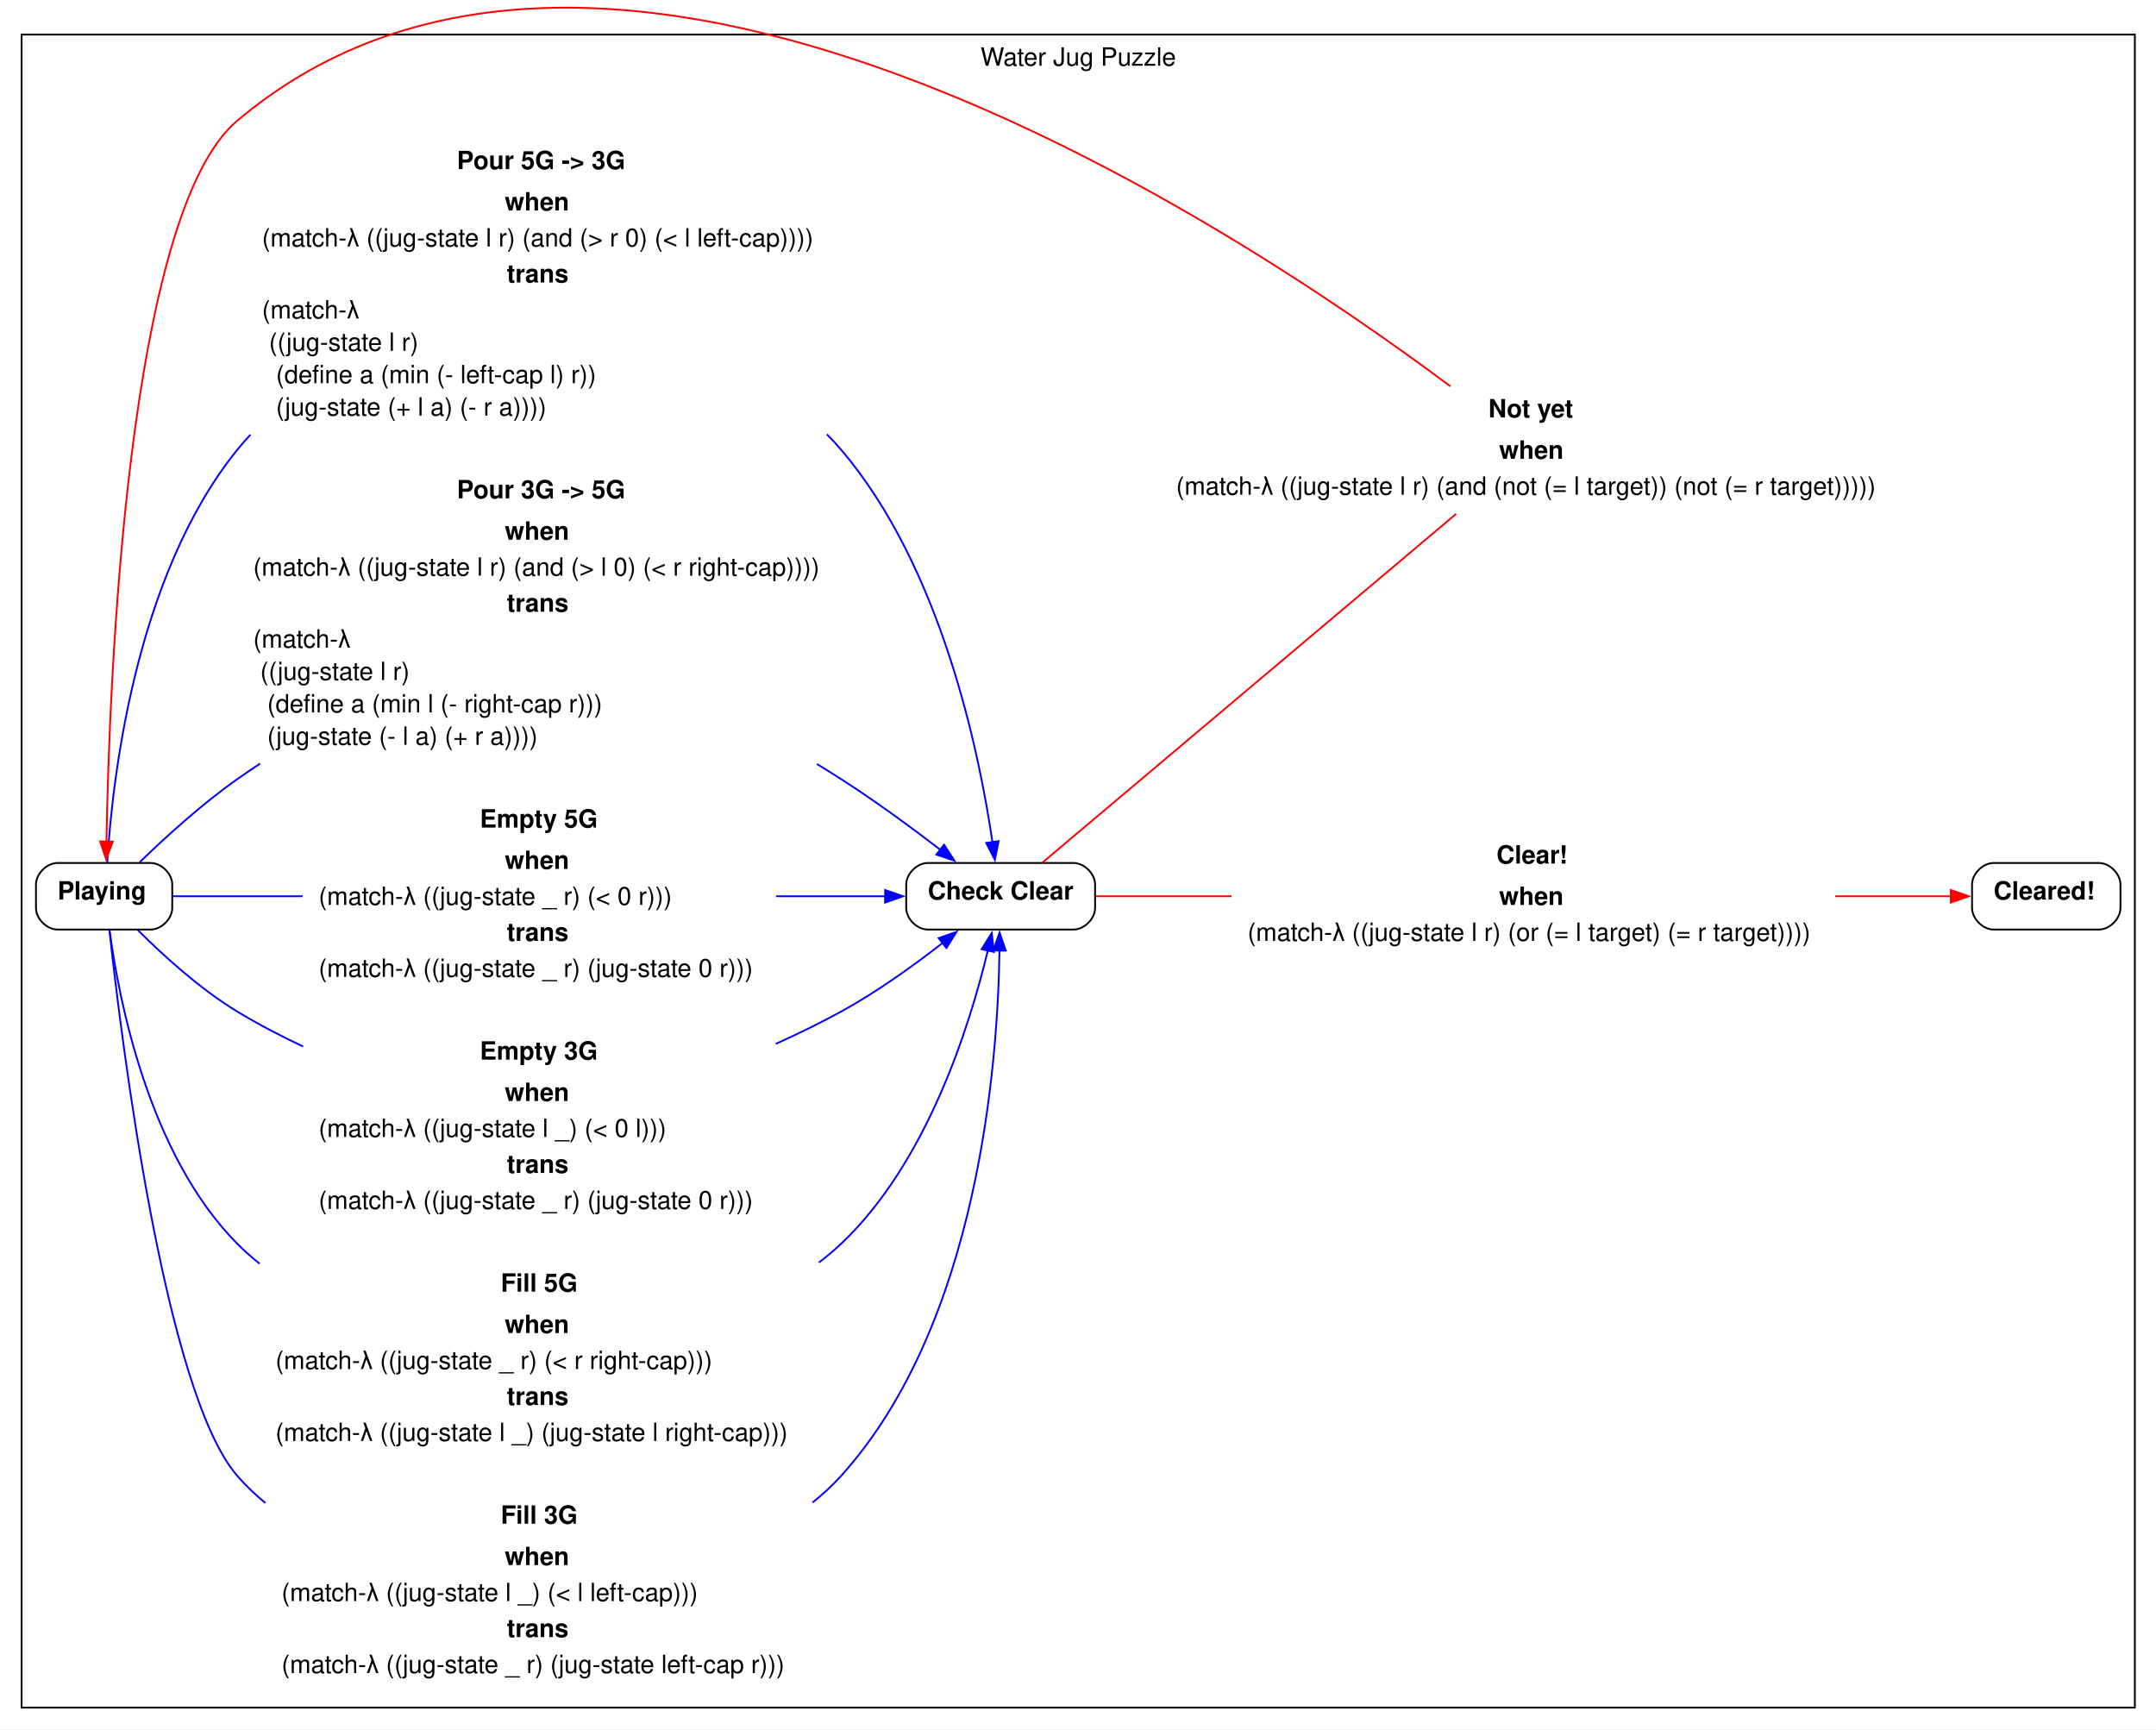
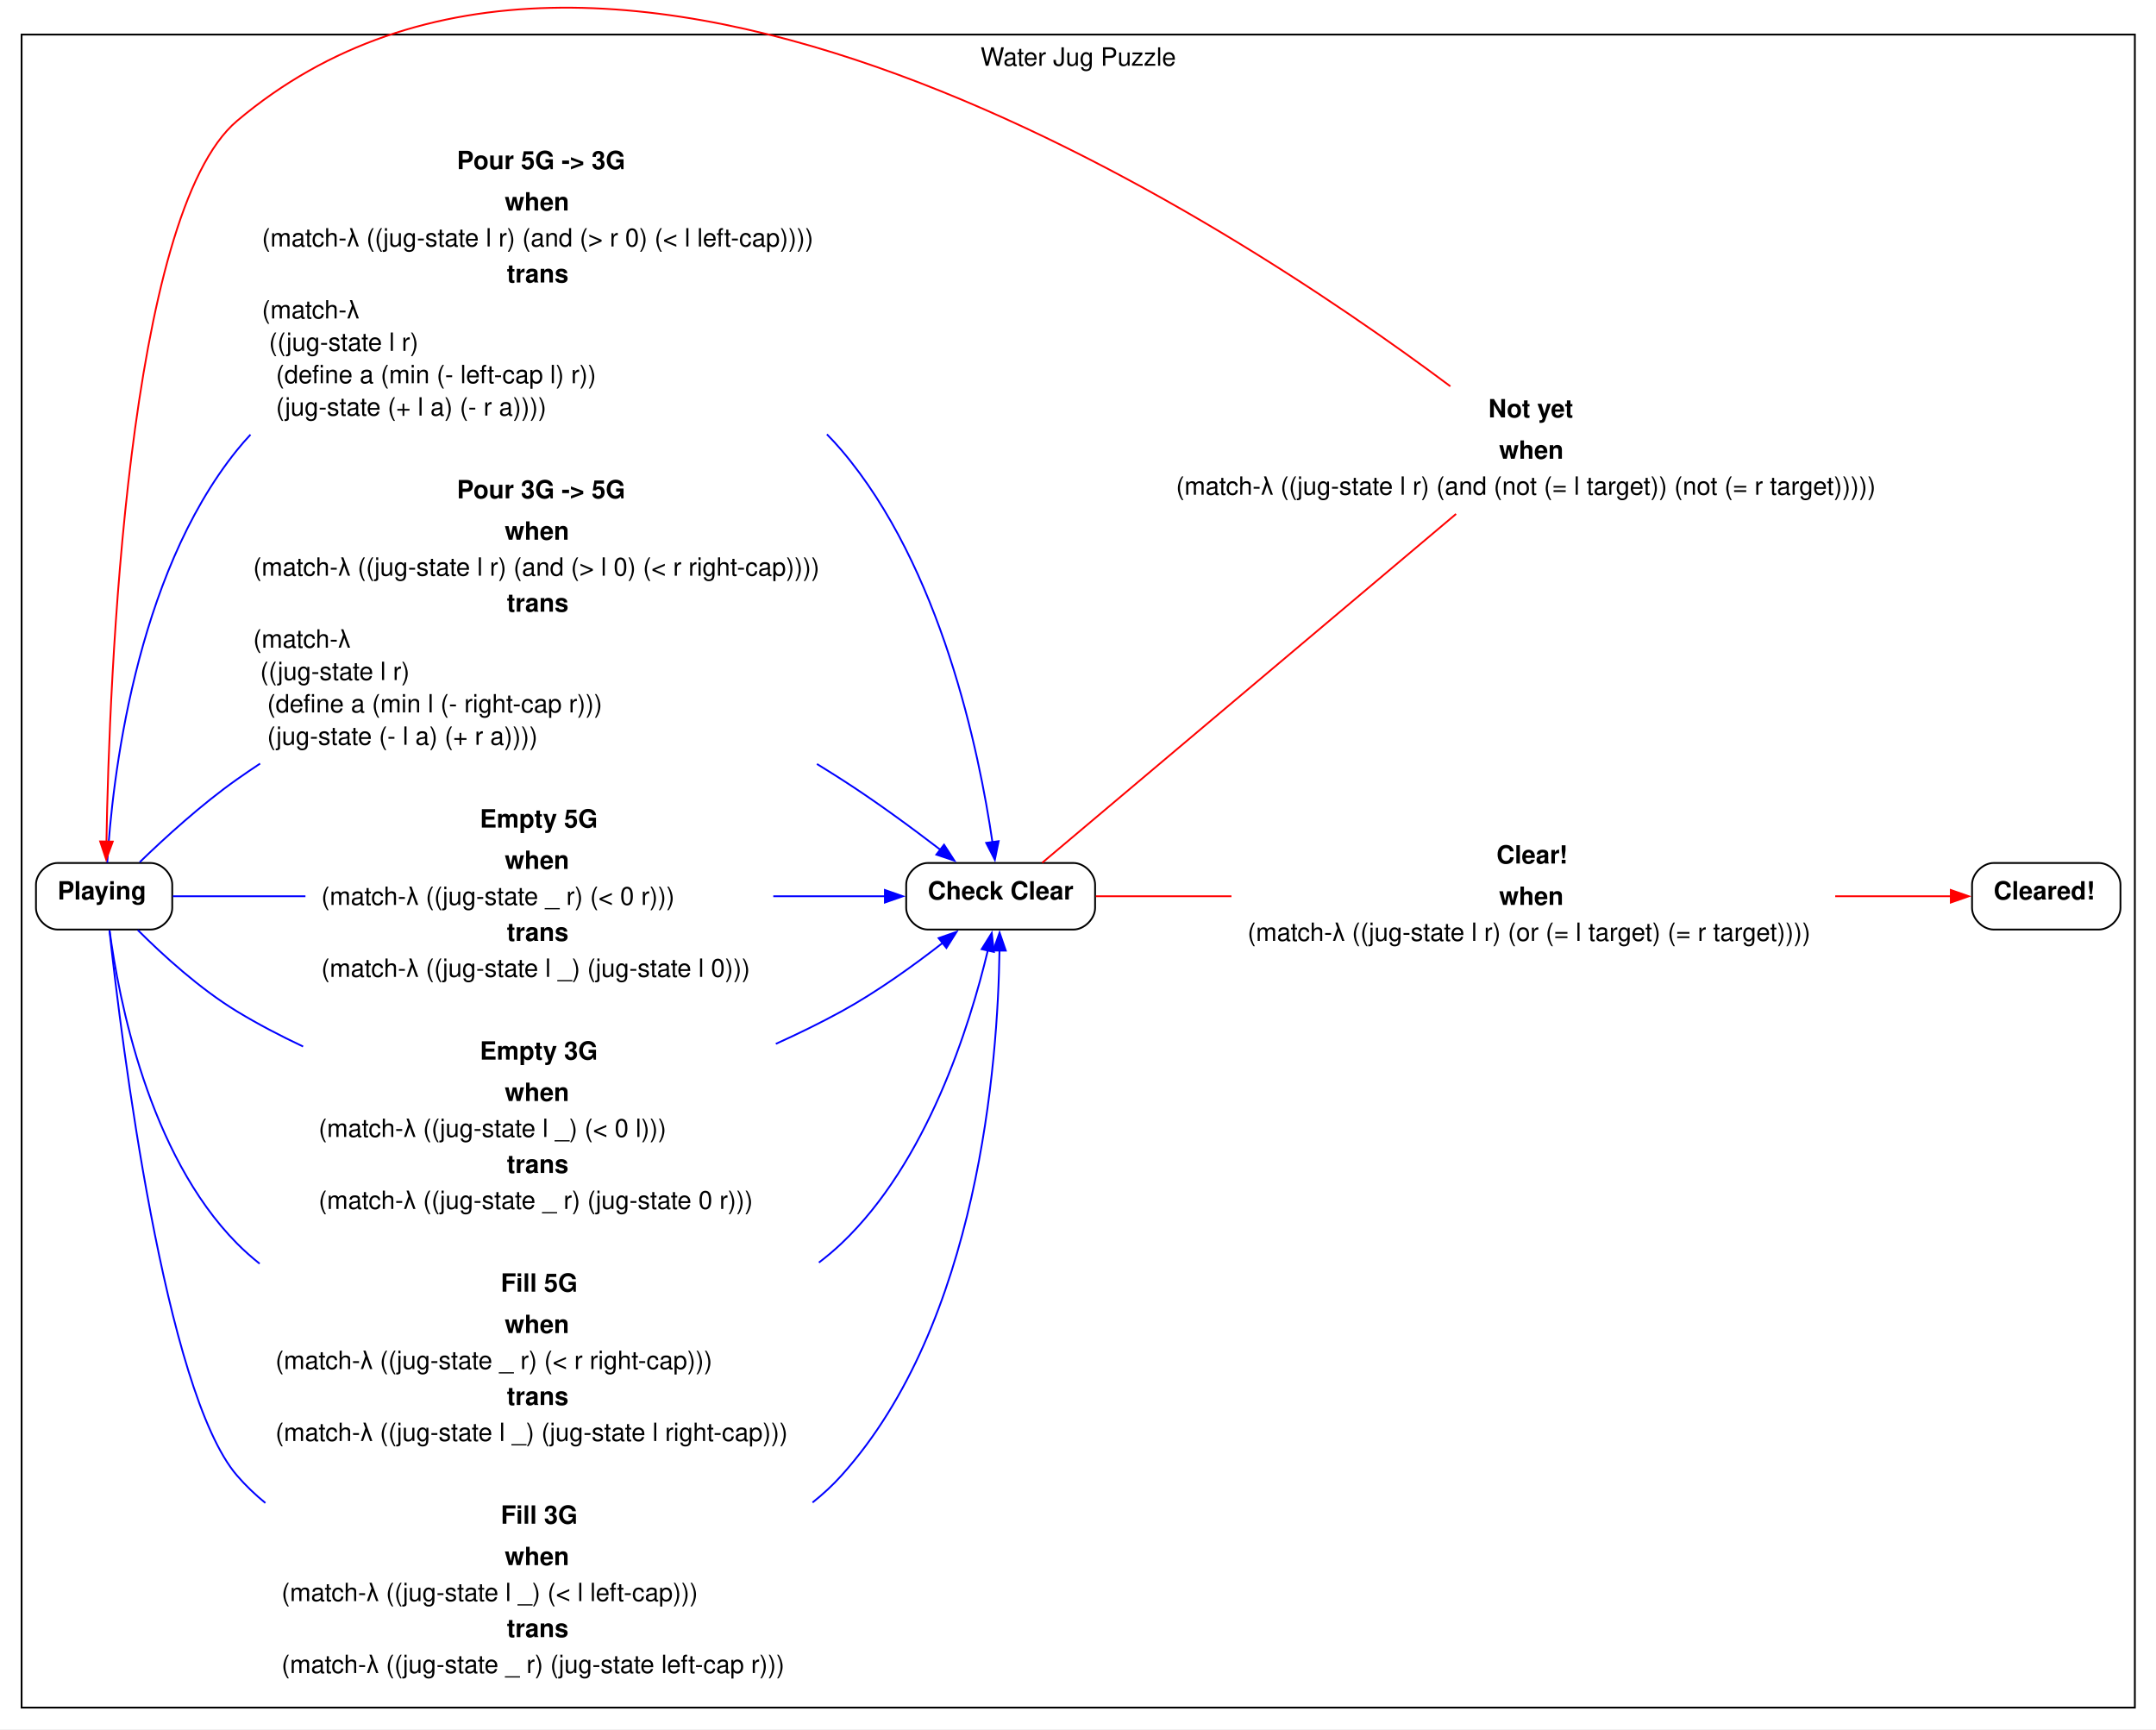
<svg xmlns="http://www.w3.org/2000/svg" width="1598pt" height="1282pt" viewBox="0.00 0.00 1598.00 1282.00">
  <g id="graph0" class="graph" transform="scale(1.33333 1.33333) rotate(0) translate(4 957.22)">
    <polygon fill="white" stroke="none" points="-4,4 -4,-957.22 1194.75,-957.22 1194.75,4 -4,4" />
    <g id="clust1" class="cluster">
      <polygon fill="none" stroke="black" points="8,-8 8,-938 1182.75,-938 1182.75,-8 8,-8" />
      <text xml:space="preserve" text-anchor="middle" x="595.38" y="-920.7" font-family="Helvetica,Arial,sans-serif" font-size="14.00">Water Jug Puzzle</text>
    </g>
    <g id="node1" class="node">
      <path fill="white" stroke="black" d="M79.75,-477.5C79.75,-477.5 28,-477.5 28,-477.5 22,-477.5 16,-471.5 16,-465.5 16,-465.5 16,-452.5 16,-452.5 16,-446.5 22,-440.5 28,-440.5 28,-440.5 79.75,-440.5 79.75,-440.5 85.75,-440.5 91.75,-446.5 91.75,-452.5 91.75,-452.5 91.75,-465.5 91.75,-465.5 91.75,-471.5 85.75,-477.5 79.75,-477.5" />
      <text xml:space="preserve" text-anchor="start" x="28" y="-457.2" font-family="Helvetica,Arial,sans-serif" font-weight="bold" font-size="14.00">Playing</text>
    </g>
    <g id="node2" class="node">
      <text xml:space="preserve" text-anchor="start" x="274.38" y="-110.2" font-family="Helvetica,Arial,sans-serif" font-weight="bold" font-size="14.00">Fill 3G</text>
      <text xml:space="preserve" text-anchor="start" x="276.62" y="-87.2" font-family="Helvetica,Arial,sans-serif" font-weight="bold" font-size="14.00">when</text>
      <text xml:space="preserve" text-anchor="start" x="152.5" y="-67.2" font-family="Helvetica,Arial,sans-serif" font-size="14.00">(match-λ ((jug-state l _) (&lt; l left-cap)))</text>
      <text xml:space="preserve" text-anchor="start" x="277.75" y="-47.2" font-family="Helvetica,Arial,sans-serif" font-weight="bold" font-size="14.00">trans</text>
      <text xml:space="preserve" text-anchor="start" x="152.5" y="-27.2" font-family="Helvetica,Arial,sans-serif" font-size="14.00">(match-λ ((jug-state _ r) (jug-state left-cap r)))</text>
    </g>
    <g id="edge1" class="edge">
      <path fill="none" stroke="blue" d="M56.84,-440.03C63.58,-378.16 87.63,-183.57 127.75,-137 132.52,-131.46 137.82,-126.39 143.52,-121.75" />
    </g>
    <g id="node3" class="node">
      <text xml:space="preserve" text-anchor="start" x="274.38" y="-239.2" font-family="Helvetica,Arial,sans-serif" font-weight="bold" font-size="14.00">Fill 5G</text>
      <text xml:space="preserve" text-anchor="start" x="276.62" y="-216.2" font-family="Helvetica,Arial,sans-serif" font-weight="bold" font-size="14.00">when</text>
      <text xml:space="preserve" text-anchor="start" x="149.12" y="-196.2" font-family="Helvetica,Arial,sans-serif" font-size="14.00">(match-λ ((jug-state _ r) (&lt; r right-cap)))</text>
      <text xml:space="preserve" text-anchor="start" x="277.75" y="-176.2" font-family="Helvetica,Arial,sans-serif" font-weight="bold" font-size="14.00">trans</text>
      <text xml:space="preserve" text-anchor="start" x="149.12" y="-156.2" font-family="Helvetica,Arial,sans-serif" font-size="14.00">(match-λ ((jug-state l _) (jug-state l right-cap)))</text>
    </g>
    <g id="edge3" class="edge">
      <path fill="none" stroke="blue" d="M56.91,-440.09C61.97,-402.08 78.49,-315.76 127.75,-266 131.69,-262.02 135.9,-258.28 140.33,-254.76" />
    </g>
    <g id="node4" class="node">
      <text xml:space="preserve" text-anchor="start" x="262.75" y="-368.2" font-family="Helvetica,Arial,sans-serif" font-weight="bold" font-size="14.00">Empty 3G</text>
      <text xml:space="preserve" text-anchor="start" x="276.62" y="-345.2" font-family="Helvetica,Arial,sans-serif" font-weight="bold" font-size="14.00">when</text>
      <text xml:space="preserve" text-anchor="start" x="173.12" y="-325.2" font-family="Helvetica,Arial,sans-serif" font-size="14.00">(match-λ ((jug-state l _) (&lt; 0 l)))</text>
      <text xml:space="preserve" text-anchor="start" x="277.75" y="-305.2" font-family="Helvetica,Arial,sans-serif" font-weight="bold" font-size="14.00">trans</text>
      <text xml:space="preserve" text-anchor="start" x="173.12" y="-285.2" font-family="Helvetica,Arial,sans-serif" font-size="14.00">(match-λ ((jug-state _ r) (jug-state 0 r)))</text>
    </g>
    <g id="edge5" class="edge">
      <path fill="none" stroke="blue" d="M72.62,-440.2C86.56,-426.27 107.03,-407.59 127.75,-395 139.32,-387.97 151.77,-381.46 164.49,-375.48" />
    </g>
    <g id="node5" class="node">
      <text xml:space="preserve" text-anchor="start" x="262.75" y="-497.2" font-family="Helvetica,Arial,sans-serif" font-weight="bold" font-size="14.00">Empty 5G</text>
      <text xml:space="preserve" text-anchor="start" x="276.62" y="-474.2" font-family="Helvetica,Arial,sans-serif" font-weight="bold" font-size="14.00">when</text>
-       <text xml:space="preserve" text-anchor="start" x="173.12" y="-454.2" font-family="Helvetica,Arial,sans-serif" font-size="14.00">(match-λ ((jug-state _ r) (&lt; 0 r)))</text>
+       <text xml:space="preserve" text-anchor="start" x="174.62" y="-454.2" font-family="Helvetica,Arial,sans-serif" font-size="14.00">(match-λ ((jug-state _ r) (&lt; 0 r)))</text>
      <text xml:space="preserve" text-anchor="start" x="277.75" y="-434.2" font-family="Helvetica,Arial,sans-serif" font-weight="bold" font-size="14.00">trans</text>
-       <text xml:space="preserve" text-anchor="start" x="173.12" y="-414.2" font-family="Helvetica,Arial,sans-serif" font-size="14.00">(match-λ ((jug-state _ r) (jug-state 0 r)))</text>
+       <text xml:space="preserve" text-anchor="start" x="174.62" y="-414.2" font-family="Helvetica,Arial,sans-serif" font-size="14.00">(match-λ ((jug-state l _) (jug-state l 0)))</text>
    </g>
    <g id="edge7" class="edge">
-       <path fill="none" stroke="blue" d="M92.09,-459C111.96,-459 137.74,-459 164.21,-459" />
+       <path fill="none" stroke="blue" d="M92.09,-459C112.36,-459 138.77,-459 165.79,-459" />
    </g>
    <g id="node6" class="node">
      <text xml:space="preserve" text-anchor="start" x="250" y="-680.2" font-family="Helvetica,Arial,sans-serif" font-weight="bold" font-size="14.00">Pour 3G -&gt; 5G</text>
      <text xml:space="preserve" text-anchor="start" x="276.62" y="-657.2" font-family="Helvetica,Arial,sans-serif" font-weight="bold" font-size="14.00">when</text>
      <text xml:space="preserve" text-anchor="start" x="136.75" y="-637.2" font-family="Helvetica,Arial,sans-serif" font-size="14.00">(match-λ ((jug-state l r) (and (&gt; l 0) (&lt; r right-cap))))</text>
      <text xml:space="preserve" text-anchor="start" x="277.75" y="-617.2" font-family="Helvetica,Arial,sans-serif" font-weight="bold" font-size="14.00">trans</text>
      <text xml:space="preserve" text-anchor="start" x="136.75" y="-597.2" font-family="Helvetica,Arial,sans-serif" font-size="14.00">(match-λ</text>
      <text xml:space="preserve" text-anchor="start" x="136.75" y="-579.2" font-family="Helvetica,Arial,sans-serif" font-size="14.00"> ((jug-state l r)</text>
      <text xml:space="preserve" text-anchor="start" x="136.75" y="-561.2" font-family="Helvetica,Arial,sans-serif" font-size="14.00">  (define a (min l (- right-cap r)))</text>
      <text xml:space="preserve" text-anchor="start" x="136.75" y="-543.2" font-family="Helvetica,Arial,sans-serif" font-size="14.00">  (jug-state (- l a) (+ r a))))</text>
    </g>
    <g id="edge9" class="edge">
      <path fill="none" stroke="blue" d="M73.65,-477.94C87.8,-491.65 108.07,-510.14 127.75,-524 131.93,-526.95 136.22,-529.87 140.59,-532.76" />
    </g>
    <g id="node7" class="node">
      <text xml:space="preserve" text-anchor="start" x="250" y="-863.2" font-family="Helvetica,Arial,sans-serif" font-weight="bold" font-size="14.00">Pour 5G -&gt; 3G</text>
      <text xml:space="preserve" text-anchor="start" x="276.62" y="-840.2" font-family="Helvetica,Arial,sans-serif" font-weight="bold" font-size="14.00">when</text>
      <text xml:space="preserve" text-anchor="start" x="141.62" y="-820.2" font-family="Helvetica,Arial,sans-serif" font-size="14.00">(match-λ ((jug-state l r) (and (&gt; r 0) (&lt; l left-cap))))</text>
      <text xml:space="preserve" text-anchor="start" x="277.75" y="-800.2" font-family="Helvetica,Arial,sans-serif" font-weight="bold" font-size="14.00">trans</text>
      <text xml:space="preserve" text-anchor="start" x="141.62" y="-780.2" font-family="Helvetica,Arial,sans-serif" font-size="14.00">(match-λ</text>
      <text xml:space="preserve" text-anchor="start" x="141.62" y="-762.2" font-family="Helvetica,Arial,sans-serif" font-size="14.00"> ((jug-state l r)</text>
      <text xml:space="preserve" text-anchor="start" x="141.62" y="-744.2" font-family="Helvetica,Arial,sans-serif" font-size="14.00">  (define a (min (- left-cap l) r))</text>
      <text xml:space="preserve" text-anchor="start" x="141.62" y="-726.2" font-family="Helvetica,Arial,sans-serif" font-size="14.00">  (jug-state (+ l a) (- r a))))</text>
    </g>
    <g id="edge11" class="edge">
      <path fill="none" stroke="blue" d="M55.62,-477.7C58.3,-522.26 70.69,-636.27 127.75,-707 130.13,-709.96 132.64,-712.83 135.25,-715.62" />
    </g>
    <g id="node8" class="node">
      <path fill="white" stroke="black" d="M592.75,-477.5C592.75,-477.5 511.75,-477.5 511.75,-477.5 505.75,-477.5 499.75,-471.5 499.75,-465.5 499.75,-465.5 499.75,-452.5 499.75,-452.5 499.75,-446.5 505.75,-440.5 511.75,-440.5 511.75,-440.5 592.75,-440.5 592.75,-440.5 598.75,-440.5 604.75,-446.5 604.75,-452.5 604.75,-452.5 604.75,-465.5 604.75,-465.5 604.75,-471.5 598.75,-477.5 592.75,-477.5" />
      <text xml:space="preserve" text-anchor="start" x="511.75" y="-457.2" font-family="Helvetica,Arial,sans-serif" font-weight="bold" font-size="14.00">Check Clear</text>
    </g>
    <g id="edge2" class="edge">
      <path fill="none" stroke="blue" d="M447.69,-122.01C453.46,-126.58 458.86,-131.56 463.75,-137 540.02,-221.8 550.73,-366.61 551.61,-428.98" />
      <polygon fill="blue" stroke="blue" points="548.11,-428.81 551.66,-438.79 555.11,-428.78 548.11,-428.81" />
    </g>
    <g id="edge4" class="edge">
      <path fill="none" stroke="blue" d="M451.22,-255.38C455.6,-258.72 459.8,-262.26 463.75,-266 511.38,-311.11 535.11,-387.02 545.13,-428.93" />
      <polygon fill="blue" stroke="blue" points="541.69,-429.59 547.31,-438.57 548.51,-428.04 541.69,-429.59" />
    </g>
    <g id="edge6" class="edge">
      <path fill="none" stroke="blue" d="M427.28,-376.96C439.81,-382.61 452.15,-388.65 463.75,-395 483.48,-405.81 503.86,-420.48 519.99,-433.05" />
      <polygon fill="blue" stroke="blue" points="517.76,-435.75 527.77,-439.22 522.11,-430.26 517.76,-435.75" />
    </g>
    <g id="edge8" class="edge">
-       <path fill="none" stroke="blue" d="M427.35,-459C448.48,-459 469.48,-459 488.03,-459" />
-       <polygon fill="blue" stroke="blue" points="488.02,-462.5 498.02,-459 488.02,-455.5 488.02,-462.5" />
+       <path fill="none" stroke="blue" d="M425.86,-459C447.47,-459 469,-459 487.96,-459" />
+       <polygon fill="blue" stroke="blue" points="487.91,-462.5 497.91,-459 487.91,-455.5 487.91,-462.5" />
    </g>
    <g id="edge10" class="edge">
      <path fill="none" stroke="blue" d="M450.14,-532.53C454.75,-529.69 459.3,-526.85 463.75,-524 482.54,-511.98 502.58,-497.25 518.73,-484.86" />
      <polygon fill="blue" stroke="blue" points="520.79,-487.68 526.55,-478.79 516.51,-482.15 520.79,-487.68" />
    </g>
    <g id="edge12" class="edge">
      <path fill="none" stroke="blue" d="M455.68,-715.8C458.49,-712.95 461.18,-710.02 463.75,-707 519.13,-641.98 540.3,-539.55 547.68,-489.11" />
      <polygon fill="blue" stroke="blue" points="551.14,-489.63 549.03,-479.24 544.21,-488.68 551.14,-489.63" />
    </g>
    <g id="node9" class="node">
      <text xml:space="preserve" text-anchor="start" x="823.38" y="-725.2" font-family="Helvetica,Arial,sans-serif" font-weight="bold" font-size="14.00">Not yet</text>
      <text xml:space="preserve" text-anchor="start" x="829.38" y="-702.2" font-family="Helvetica,Arial,sans-serif" font-weight="bold" font-size="14.00">when</text>
      <text xml:space="preserve" text-anchor="start" x="649.75" y="-682.2" font-family="Helvetica,Arial,sans-serif" font-size="14.00">(match-λ ((jug-state l r) (and (not (= l target)) (not (= r target)))))</text>
    </g>
    <g id="edge13" class="edge">
      <path fill="none" stroke="red" d="M575.37,-477.64C624.22,-518.81 742,-618.09 805.41,-671.52" />
    </g>
    <g id="node10" class="node">
      <text xml:space="preserve" text-anchor="start" x="827.88" y="-477.2" font-family="Helvetica,Arial,sans-serif" font-weight="bold" font-size="14.00">Clear!</text>
      <text xml:space="preserve" text-anchor="start" x="829.38" y="-454.2" font-family="Helvetica,Arial,sans-serif" font-weight="bold" font-size="14.00">when</text>
      <text xml:space="preserve" text-anchor="start" x="689.5" y="-434.2" font-family="Helvetica,Arial,sans-serif" font-size="14.00">(match-λ ((jug-state l r) (or (= l target) (= r target))))</text>
    </g>
    <g id="edge15" class="edge">
      <path fill="none" stroke="red" d="M605.18,-459C626.79,-459 653.21,-459 680.56,-459" />
    </g>
    <g id="edge14" class="edge">
      <path fill="none" stroke="red" d="M802.24,-742.48C678.87,-834.66 332.33,-1062.9 127.75,-890 66.58,-838.3 56.74,-578.86 55.17,-489.39" />
      <polygon fill="red" stroke="red" points="58.67,-489.39 55.02,-479.44 51.67,-489.5 58.67,-489.39" />
    </g>
    <g id="node11" class="node">
      <path fill="white" stroke="black" d="M1162.75,-477.5C1162.75,-477.5 1104.25,-477.5 1104.25,-477.5 1098.25,-477.5 1092.25,-471.5 1092.25,-465.5 1092.25,-465.5 1092.25,-452.5 1092.25,-452.5 1092.25,-446.5 1098.25,-440.5 1104.25,-440.5 1104.25,-440.5 1162.75,-440.5 1162.75,-440.5 1168.75,-440.5 1174.75,-446.5 1174.75,-452.5 1174.75,-452.5 1174.75,-465.5 1174.75,-465.5 1174.75,-471.5 1168.75,-477.5 1162.75,-477.5" />
      <text xml:space="preserve" text-anchor="start" x="1104.25" y="-457.2" font-family="Helvetica,Arial,sans-serif" font-weight="bold" font-size="14.00">Cleared!</text>
    </g>
    <g id="edge16" class="edge">
      <path fill="none" stroke="red" d="M1016.17,-459C1039.41,-459 1061.71,-459 1080.47,-459" />
      <polygon fill="red" stroke="red" points="1080.44,-462.5 1090.44,-459 1080.44,-455.5 1080.44,-462.5" />
    </g>
  </g>
</svg>
